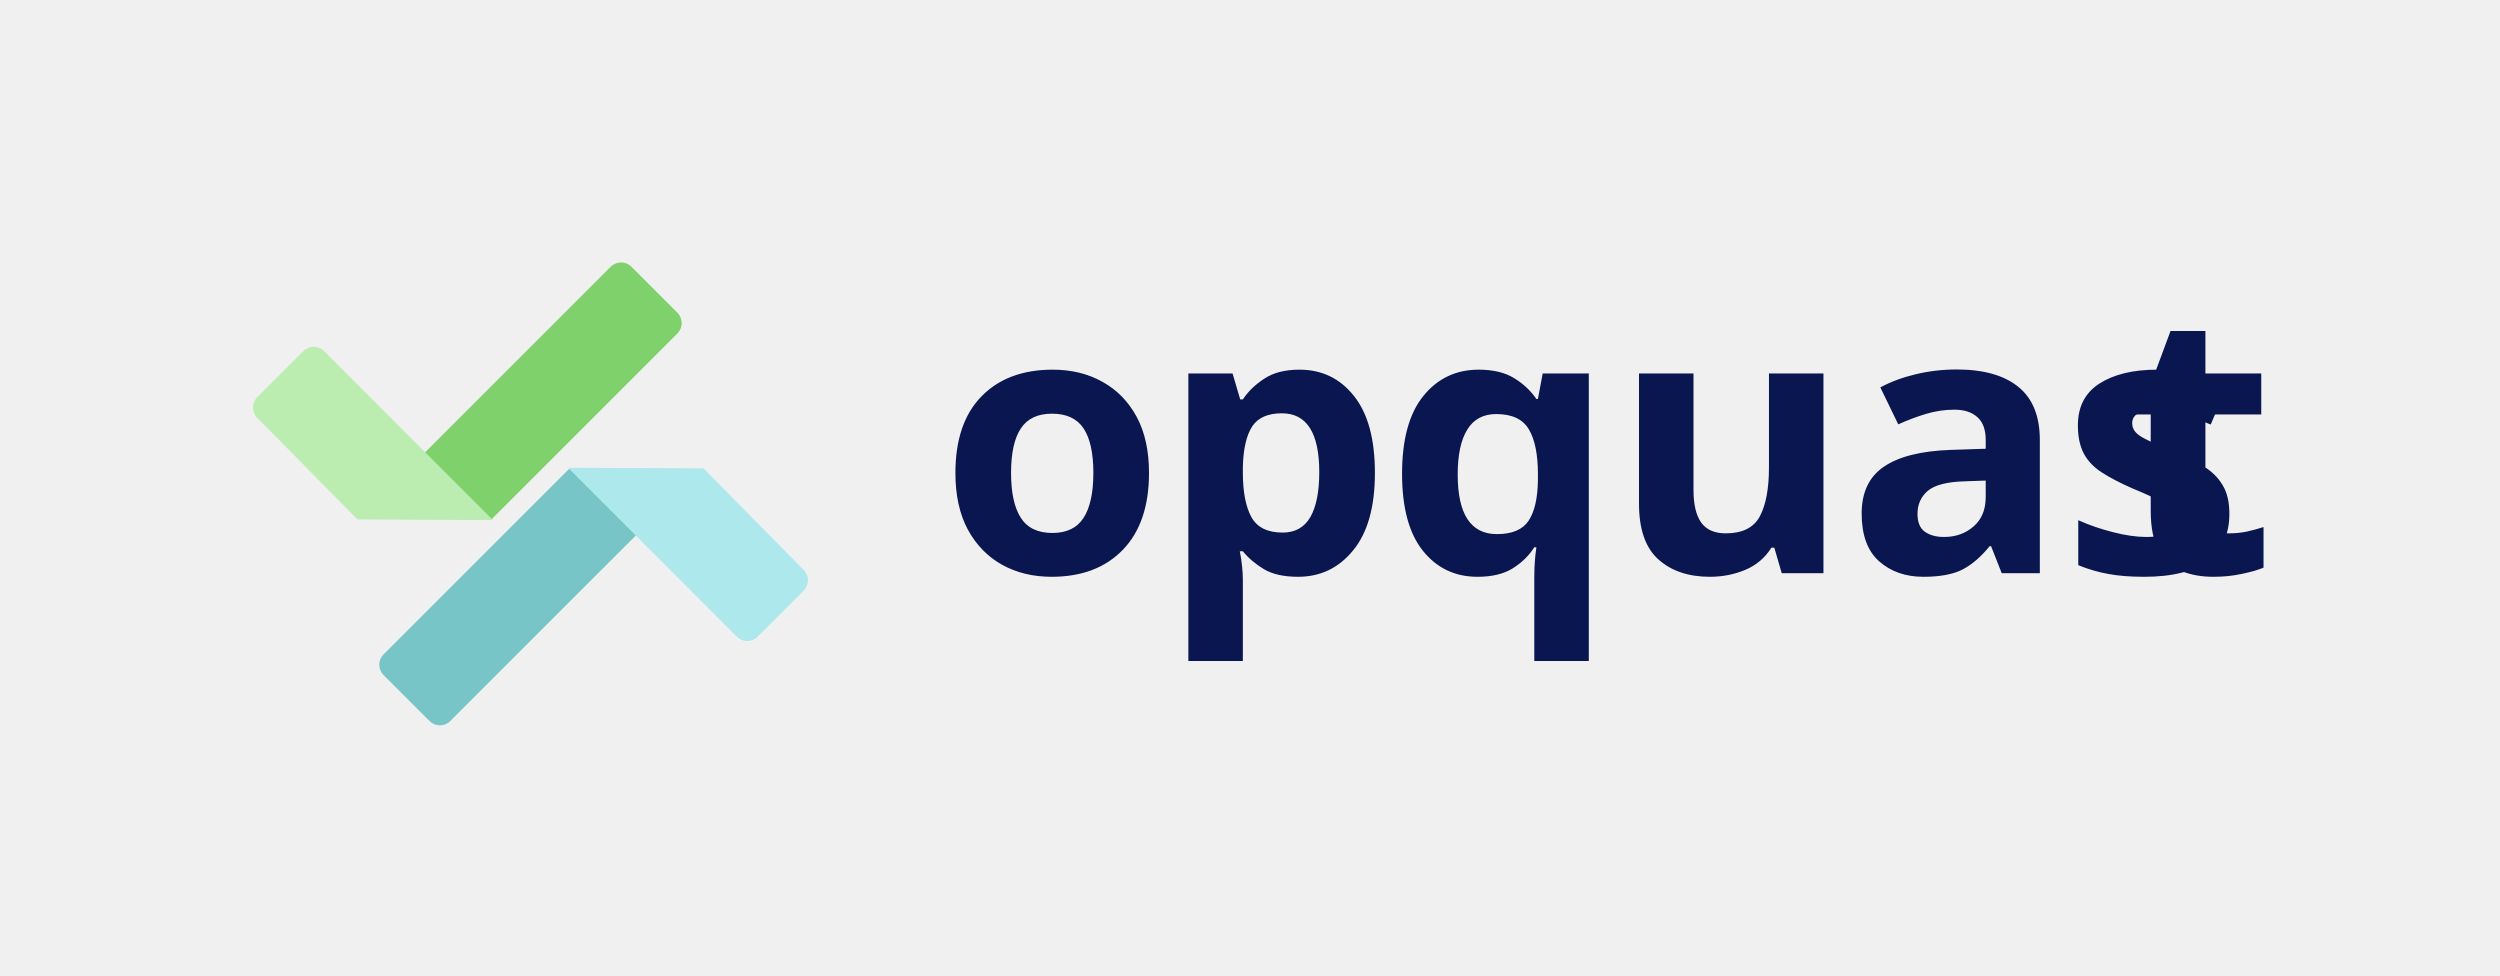
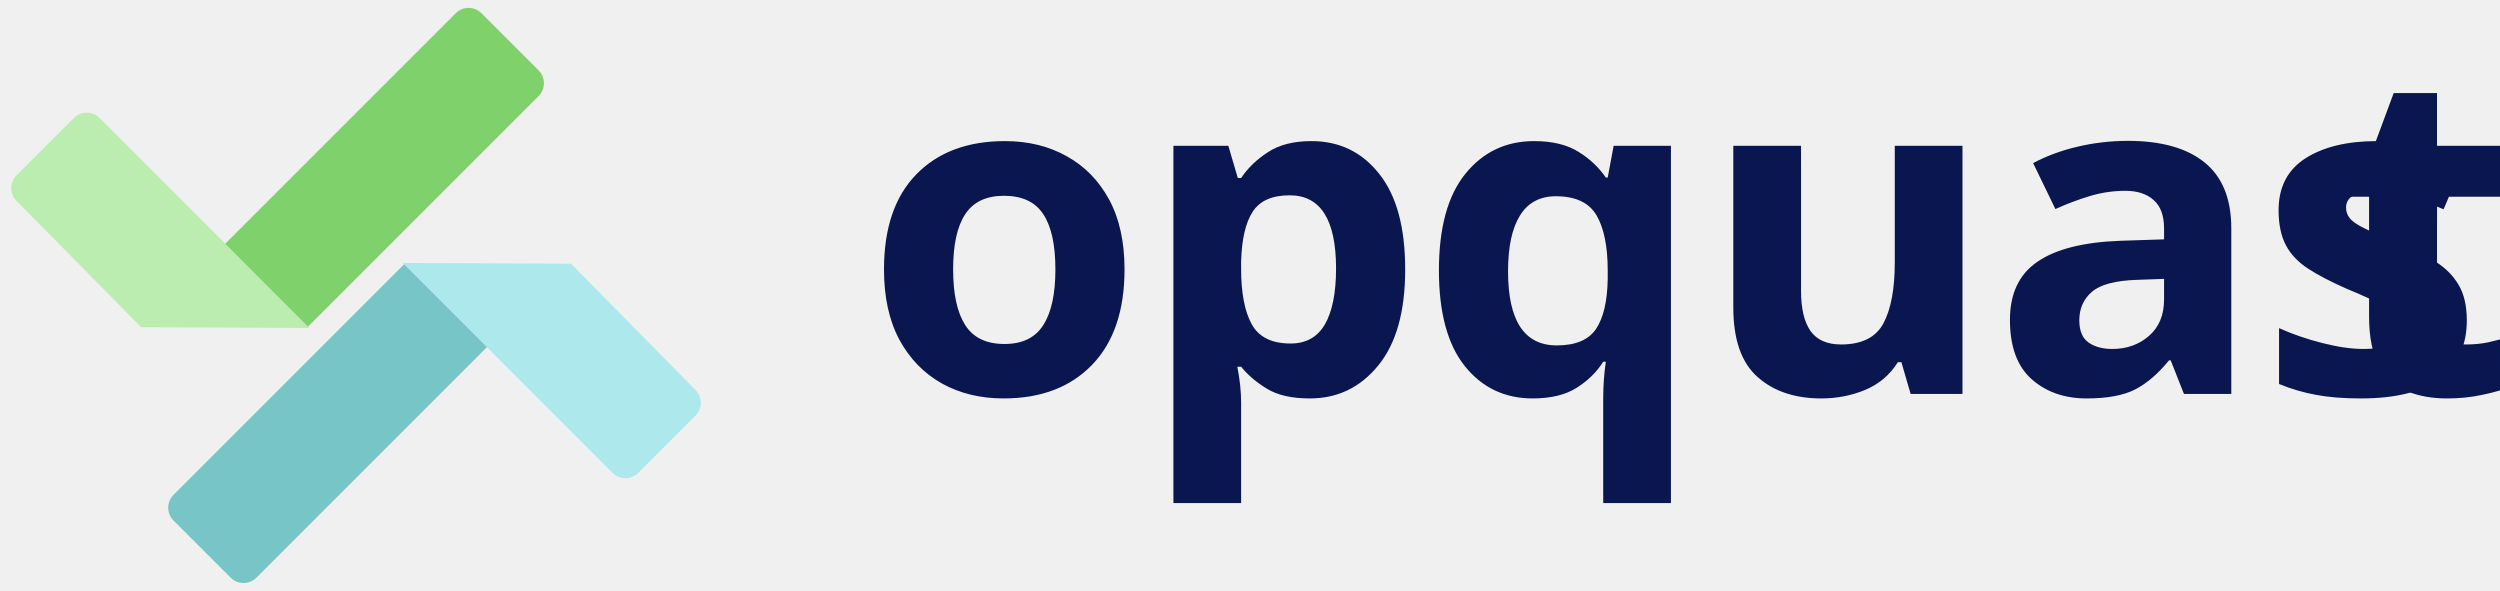
- <svg xmlns="http://www.w3.org/2000/svg" width="205" height="80" viewBox="0 0 205 80">
-   <g fill="none" fill-rule="evenodd">
-     <path fill="#FFF" fill-opacity="0" d="M0 0h205v80H0z" />
-     <path fill="#7FD16B" d="M51.776 21.872l3.772 3.772a1.2 1.2 0 0 1 0 1.697L40.274 42.614l-5.469-5.469L50.08 21.872a1.2 1.2 0 0 1 1.697 0z" />
-     <path fill="#BBECB0" d="M21.098 32.566l3.778-3.778a1.2 1.2 0 0 1 1.697 0l13.844 13.855-11.102-.047-8.223-8.339a1.2 1.2 0 0 1 .006-1.69z" />
-     <g>
-       <path fill="#78C5C8" d="M35.224 59.128l-3.772-3.772a1.2 1.2 0 0 1 0-1.697l15.274-15.273 5.469 5.469L36.92 59.128a1.2 1.2 0 0 1-1.697 0z" />
-       <path fill="#ADE8EC" d="M65.902 48.434l-3.778 3.778a1.2 1.2 0 0 1-1.697 0L46.583 38.357l11.102.047 8.223 8.339a1.2 1.2 0 0 1-.006 1.69z" />
+ <svg xmlns="http://www.w3.org/2000/svg" width="165px" height="39px" viewBox="0 0 165 39" version="1.1">
+   <defs />
+   <g id="Symbols" stroke="none" stroke-width="1" fill="none" fill-rule="evenodd">
+     <g id="logo/light" transform="translate(-20, -21)">
+       <g id="Group-2">
+         <g transform="translate(20, 20)">
+           <g id="embleme" transform="translate(0, 1)">
+             <g id="Group">
+               <path d="M22.934,-0.581 L28.268,-0.581 C28.931,-0.581 29.468,-0.044 29.468,0.619 L29.468,22.219 L21.734,22.219 L21.734,0.619 C21.734,-0.044 22.271,-0.581 22.934,-0.581 Z" id="Rectangle-2" fill="#7FD16B" transform="translate(25.60085, 10.81873) rotate(-315) translate(-25.60085, -10.81873) " />
+               <path d="M7.677,6.662 L13.019,6.662 C13.682,6.662 14.219,7.199 14.219,7.862 C14.219,7.862 14.219,7.862 14.219,7.862 L14.211,27.449 L6.394,19.565 L6.477,7.854 C6.481,7.195 7.017,6.662 7.677,6.662 Z" id="Rectangle-2" fill="#BBECB0" transform="translate(10.30677, 17.05532) rotate(-45) translate(-10.30677, -17.05532) " />
+             </g>
+             <g id="Group" transform="translate(28.55696, 25.2) scale(-1, -1) translate(-28.55696, -25.2) translate(10.11392, 11.4)">
+               <path d="M22.934,-0.581 L28.268,-0.581 C28.931,-0.581 29.468,-0.044 29.468,0.619 L29.468,22.219 L21.734,22.219 L21.734,0.619 C21.734,-0.044 22.271,-0.581 22.934,-0.581 Z" id="Rectangle-2" fill="#78C5C8" transform="translate(25.60085, 10.81873) rotate(-315) translate(-25.60085, -10.81873) " />
+               <path d="M7.677,6.662 L13.019,6.662 C13.682,6.662 14.219,7.199 14.219,7.862 C14.219,7.862 14.219,7.862 14.219,7.862 L14.211,27.449 L6.394,19.565 L6.477,7.854 C6.481,7.195 7.017,6.662 7.677,6.662 Z" id="Rectangle-2" fill="#ADE8EC" transform="translate(10.30677, 17.05532) rotate(-45) translate(-10.30677, -17.05532) " />
+             </g>
+           </g>
+           <text id="opquast" font-family="Aller-Bold, Aller" font-size="30" font-weight="bold" letter-spacing="-0.469" fill="#0A1650">
+             <tspan x="57" y="27">opquas</tspan>
+             <tspan x="153.548" y="27" letter-spacing="-0.439">t</tspan>
+           </text>
+         </g>
+       </g>
    </g>
-     <text fill="#0A1650" font-family="Aller-Bold, Aller" font-size="30" font-weight="bold" letter-spacing="-.469">
-       <tspan x="77" y="47">opquas</tspan>
-       <tspan x="173.548" y="47" letter-spacing="-.439">t</tspan>
-     </text>
  </g>
</svg>
